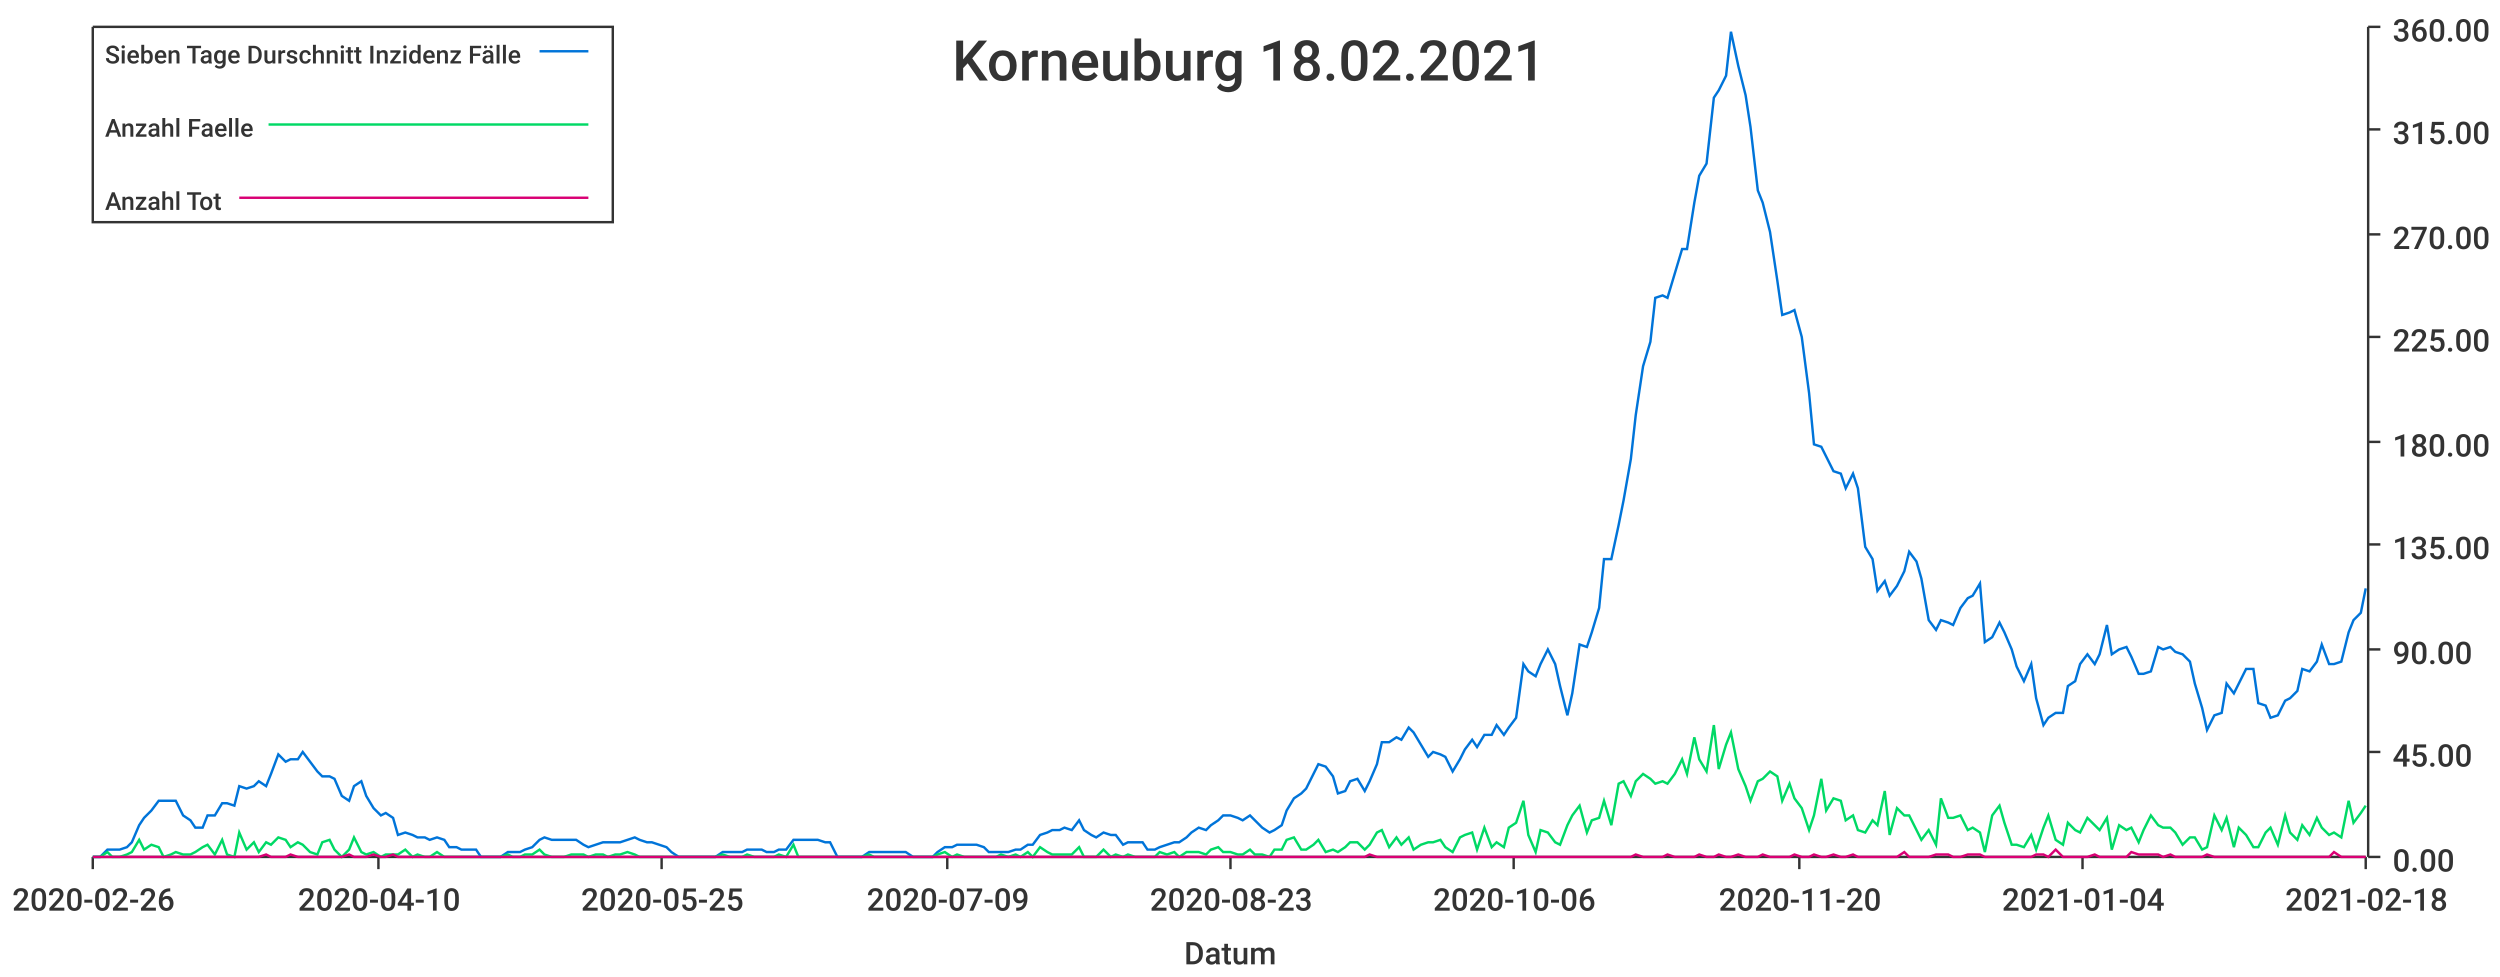
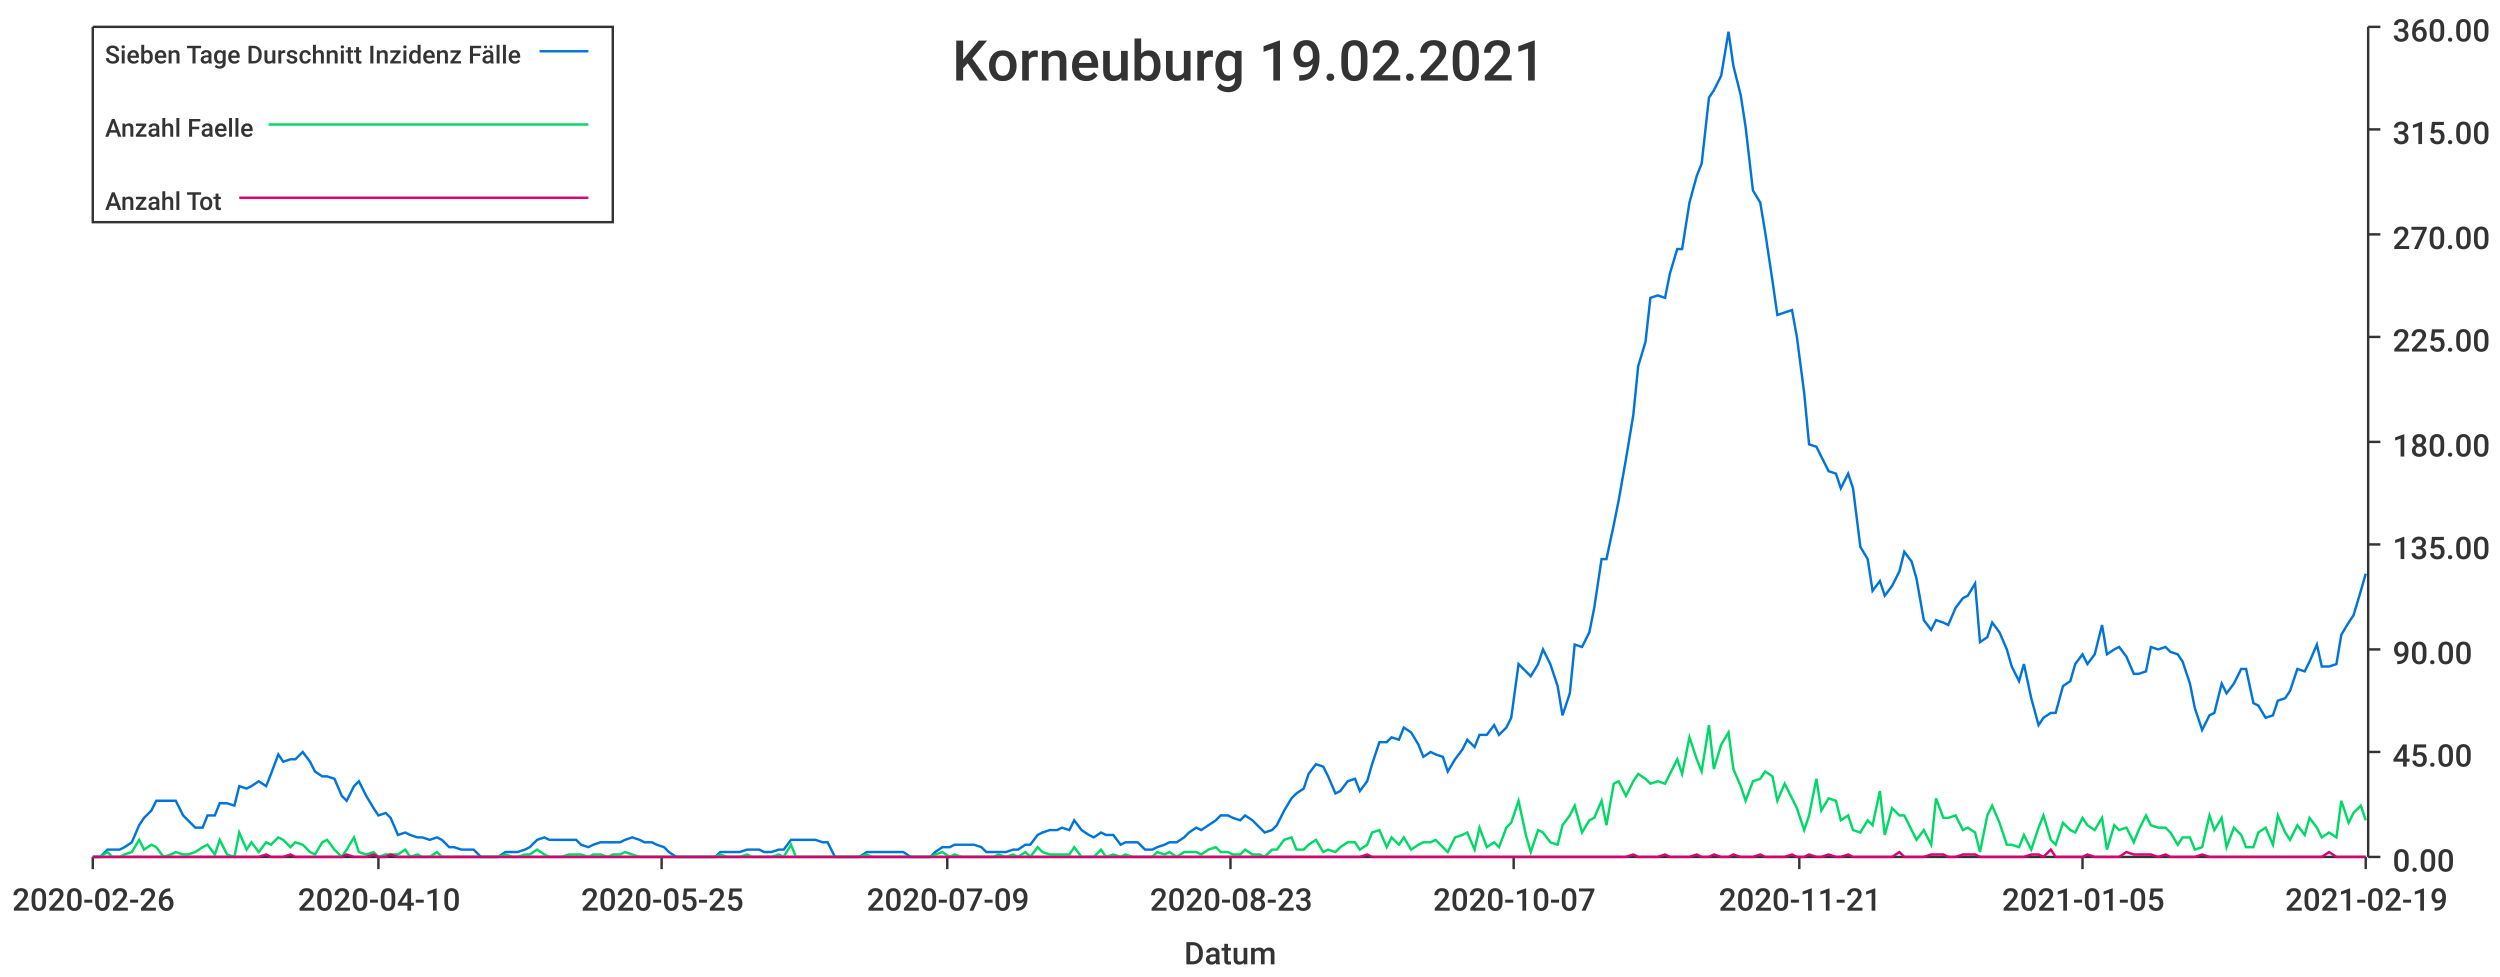
<svg xmlns="http://www.w3.org/2000/svg" width="1024" height="400">\n<path d="M 0 0 L 1024 0 L 1024 400 L 0 400 L 0 0" style="stroke-width:0;stroke:rgba(255,255,255,1.0);fill:rgba(255,255,255,1.0)" />
  <path d="M 38 11 L 969 11 L 969 351 L 38 351 L 38 11" style="stroke-width:0;stroke:rgba(255,255,255,1.0);fill:rgba(255,255,255,1.0)" />
  <path d="M 38 351 L 969 351" style="stroke-width:1;stroke:rgba(51,51,51,1.0);fill:none" />
  <path d="M 38 351 L 38 356" style="stroke-width:1;stroke:rgba(51,51,51,1.0);fill:none" />
  <text x="5" y="373" style="stroke-width:0;stroke:none;fill:rgba(51,51,51,1.0);font-size:12.8px;font-family:'Roboto Medium',sans-serif">2020-02-26</text>
  <path d="M 155 351 L 155 356" style="stroke-width:1;stroke:rgba(51,51,51,1.0);fill:none" />
  <text x="122" y="373" style="stroke-width:0;stroke:none;fill:rgba(51,51,51,1.0);font-size:12.8px;font-family:'Roboto Medium',sans-serif">2020-04-10</text>
  <path d="M 271 351 L 271 356" style="stroke-width:1;stroke:rgba(51,51,51,1.0);fill:none" />
  <text x="238" y="373" style="stroke-width:0;stroke:none;fill:rgba(51,51,51,1.0);font-size:12.8px;font-family:'Roboto Medium',sans-serif">2020-05-25</text>
  <path d="M 388 351 L 388 356" style="stroke-width:1;stroke:rgba(51,51,51,1.0);fill:none" />
  <text x="355" y="373" style="stroke-width:0;stroke:none;fill:rgba(51,51,51,1.0);font-size:12.8px;font-family:'Roboto Medium',sans-serif">2020-07-09</text>
  <path d="M 504 351 L 504 356" style="stroke-width:1;stroke:rgba(51,51,51,1.0);fill:none" />
  <text x="471" y="373" style="stroke-width:0;stroke:none;fill:rgba(51,51,51,1.0);font-size:12.8px;font-family:'Roboto Medium',sans-serif">2020-08-23</text>
  <path d="M 620 351 L 620 356" style="stroke-width:1;stroke:rgba(51,51,51,1.0);fill:none" />
-   <text x="587" y="373" style="stroke-width:0;stroke:none;fill:rgba(51,51,51,1.0);font-size:12.8px;font-family:'Roboto Medium',sans-serif">2020-10-06</text>
+   <text x="587" y="373" style="stroke-width:0;stroke:none;fill:rgba(51,51,51,1.0);font-size:12.8px;font-family:'Roboto Medium',sans-serif">2020-10-07</text>
  <path d="M 737 351 L 737 356" style="stroke-width:1;stroke:rgba(51,51,51,1.0);fill:none" />
-   <text x="704" y="373" style="stroke-width:0;stroke:none;fill:rgba(51,51,51,1.0);font-size:12.8px;font-family:'Roboto Medium',sans-serif">2020-11-20</text>
+   <text x="704" y="373" style="stroke-width:0;stroke:none;fill:rgba(51,51,51,1.0);font-size:12.8px;font-family:'Roboto Medium',sans-serif">2020-11-21</text>
  <path d="M 853 351 L 853 356" style="stroke-width:1;stroke:rgba(51,51,51,1.0);fill:none" />
-   <text x="820" y="373" style="stroke-width:0;stroke:none;fill:rgba(51,51,51,1.0);font-size:12.8px;font-family:'Roboto Medium',sans-serif">2021-01-04</text>
+   <text x="820" y="373" style="stroke-width:0;stroke:none;fill:rgba(51,51,51,1.0);font-size:12.8px;font-family:'Roboto Medium',sans-serif">2021-01-05</text>
  <path d="M 969 351 L 969 356" style="stroke-width:1;stroke:rgba(51,51,51,1.0);fill:none" />
-   <text x="936" y="373" style="stroke-width:0;stroke:none;fill:rgba(51,51,51,1.0);font-size:12.8px;font-family:'Roboto Medium',sans-serif">2021-02-18</text>
+   <text x="936" y="373" style="stroke-width:0;stroke:none;fill:rgba(51,51,51,1.0);font-size:12.8px;font-family:'Roboto Medium',sans-serif">2021-02-19</text>
  <text x="485" y="395" style="stroke-width:0;stroke:none;fill:rgba(51,51,51,1.0);font-size:12.8px;font-family:'Roboto Medium',sans-serif">Datum</text>
  <path d="M 970 351 L 970 11" style="stroke-width:1;stroke:rgba(51,51,51,1.0);fill:none" />
  <path d="M 970 351 L 975 351" style="stroke-width:1;stroke:rgba(51,51,51,1.0);fill:none" />
  <text x="980" y="357" style="stroke-width:0;stroke:none;fill:rgba(51,51,51,1.0);font-size:12.8px;font-family:'Roboto Medium',sans-serif">0.00</text>
  <path d="M 970 308 L 975 308" style="stroke-width:1;stroke:rgba(51,51,51,1.0);fill:none" />
  <text x="980" y="314" style="stroke-width:0;stroke:none;fill:rgba(51,51,51,1.0);font-size:12.8px;font-family:'Roboto Medium',sans-serif">45.00</text>
  <path d="M 970 266 L 975 266" style="stroke-width:1;stroke:rgba(51,51,51,1.0);fill:none" />
  <text x="980" y="272" style="stroke-width:0;stroke:none;fill:rgba(51,51,51,1.0);font-size:12.8px;font-family:'Roboto Medium',sans-serif">90.00</text>
  <path d="M 970 223 L 975 223" style="stroke-width:1;stroke:rgba(51,51,51,1.0);fill:none" />
  <text x="980" y="229" style="stroke-width:0;stroke:none;fill:rgba(51,51,51,1.0);font-size:12.8px;font-family:'Roboto Medium',sans-serif">135.00</text>
  <path d="M 970 181 L 975 181" style="stroke-width:1;stroke:rgba(51,51,51,1.0);fill:none" />
  <text x="980" y="187" style="stroke-width:0;stroke:none;fill:rgba(51,51,51,1.0);font-size:12.8px;font-family:'Roboto Medium',sans-serif">180.00</text>
  <path d="M 970 138 L 975 138" style="stroke-width:1;stroke:rgba(51,51,51,1.0);fill:none" />
  <text x="980" y="144" style="stroke-width:0;stroke:none;fill:rgba(51,51,51,1.0);font-size:12.8px;font-family:'Roboto Medium',sans-serif">225.00</text>
  <path d="M 970 96 L 975 96" style="stroke-width:1;stroke:rgba(51,51,51,1.0);fill:none" />
  <text x="980" y="102" style="stroke-width:0;stroke:none;fill:rgba(51,51,51,1.0);font-size:12.8px;font-family:'Roboto Medium',sans-serif">270.00</text>
  <path d="M 970 53 L 975 53" style="stroke-width:1;stroke:rgba(51,51,51,1.0);fill:none" />
  <text x="980" y="59" style="stroke-width:0;stroke:none;fill:rgba(51,51,51,1.0);font-size:12.8px;font-family:'Roboto Medium',sans-serif">315.00</text>
  <path d="M 970 11 L 975 11" style="stroke-width:1;stroke:rgba(51,51,51,1.0);fill:none" />
  <text x="980" y="17" style="stroke-width:0;stroke:none;fill:rgba(51,51,51,1.0);font-size:12.8px;font-family:'Roboto Medium',sans-serif">360.00</text>
-   <path d="M 38 351 L 41 351 L 44 348 L 46 348 L 49 348 L 52 347 L 54 345 L 57 338 L 59 335 L 62 332 L 65 328 L 67 328 L 70 328 L 72 328 L 75 334 L 78 336 L 80 339 L 83 339 L 85 334 L 88 334 L 91 329 L 93 329 L 96 330 L 98 322 L 101 323 L 104 322 L 106 320 L 109 322 L 111 317 L 114 309 L 117 312 L 119 311 L 122 311 L 124 308 L 127 312 L 130 316 L 132 318 L 135 318 L 137 319 L 140 326 L 143 328 L 145 322 L 148 320 L 150 326 L 153 331 L 156 334 L 158 333 L 161 335 L 163 342 L 166 341 L 169 342 L 171 343 L 174 343 L 176 344 L 179 343 L 182 344 L 184 347 L 187 347 L 189 348 L 192 348 L 195 348 L 197 351 L 200 351 L 202 351 L 205 351 L 208 349 L 210 349 L 213 349 L 215 348 L 218 347 L 221 344 L 223 343 L 226 344 L 228 344 L 231 344 L 234 344 L 236 344 L 239 346 L 241 347 L 244 346 L 247 345 L 249 345 L 252 345 L 254 345 L 257 344 L 260 343 L 262 344 L 265 345 L 267 345 L 270 346 L 273 347 L 275 349 L 278 351 L 280 351 L 283 351 L 286 351 L 288 351 L 291 351 L 293 351 L 296 349 L 299 349 L 301 349 L 304 349 L 306 348 L 309 348 L 312 348 L 314 349 L 317 349 L 319 348 L 322 348 L 325 344 L 327 344 L 330 344 L 332 344 L 335 344 L 338 345 L 340 345 L 343 351 L 345 351 L 348 351 L 351 351 L 353 351 L 356 349 L 358 349 L 361 349 L 364 349 L 366 349 L 369 349 L 371 349 L 374 351 L 377 351 L 379 351 L 382 351 L 384 349 L 387 347 L 390 347 L 392 346 L 395 346 L 397 346 L 400 346 L 403 347 L 405 349 L 408 349 L 410 349 L 413 349 L 416 348 L 418 348 L 421 346 L 423 346 L 426 342 L 429 341 L 431 340 L 434 340 L 436 339 L 439 340 L 442 336 L 444 340 L 447 342 L 449 343 L 452 341 L 455 342 L 457 342 L 460 346 L 462 345 L 465 345 L 468 345 L 470 348 L 473 348 L 475 347 L 478 346 L 481 345 L 483 345 L 486 343 L 488 341 L 491 339 L 494 340 L 496 338 L 499 336 L 501 334 L 504 334 L 507 335 L 509 336 L 512 334 L 514 336 L 517 339 L 520 341 L 522 340 L 525 338 L 527 332 L 530 327 L 533 325 L 535 323 L 538 317 L 540 313 L 543 314 L 546 318 L 548 325 L 551 324 L 553 320 L 556 319 L 559 324 L 561 320 L 564 313 L 566 304 L 569 304 L 572 302 L 574 303 L 577 298 L 579 300 L 582 305 L 585 310 L 587 308 L 590 309 L 592 310 L 595 316 L 598 311 L 600 307 L 603 303 L 605 306 L 608 301 L 611 301 L 613 297 L 616 301 L 618 298 L 621 294 L 624 272 L 626 275 L 629 277 L 631 272 L 634 266 L 637 272 L 639 281 L 642 293 L 644 284 L 647 264 L 650 265 L 652 259 L 655 249 L 657 229 L 660 229 L 663 215 L 665 205 L 668 188 L 670 170 L 673 150 L 676 140 L 678 122 L 681 121 L 683 122 L 686 112 L 689 102 L 691 102 L 694 83 L 696 72 L 699 67 L 702 40 L 704 37 L 707 31 L 709 13 L 712 27 L 715 39 L 717 52 L 720 78 L 722 83 L 725 95 L 728 115 L 730 129 L 733 128 L 735 127 L 738 138 L 741 161 L 743 182 L 746 183 L 748 187 L 751 193 L 754 194 L 756 200 L 759 194 L 761 200 L 764 224 L 767 229 L 769 242 L 772 238 L 774 244 L 777 240 L 780 234 L 782 226 L 785 230 L 787 237 L 790 254 L 793 258 L 795 254 L 798 255 L 800 256 L 803 249 L 806 245 L 808 244 L 811 239 L 813 263 L 816 261 L 819 255 L 821 259 L 824 266 L 826 273 L 829 279 L 832 272 L 834 286 L 837 297 L 839 294 L 842 292 L 845 292 L 847 281 L 850 279 L 852 272 L 855 268 L 858 272 L 860 268 L 863 256 L 865 268 L 868 266 L 871 265 L 873 269 L 876 276 L 878 276 L 881 275 L 884 265 L 886 266 L 889 265 L 891 267 L 894 268 L 897 271 L 899 280 L 902 290 L 904 299 L 907 293 L 910 292 L 912 280 L 915 284 L 917 280 L 920 274 L 923 274 L 925 288 L 928 289 L 930 294 L 933 293 L 936 287 L 938 286 L 941 283 L 943 274 L 946 275 L 949 271 L 951 264 L 954 272 L 956 272 L 959 271 L 962 259 L 964 254 L 967 251 L 969 241" style="stroke-width:1;stroke:rgba(0,116,217,1.0);fill:none" />
-   <path d="M 38 351 L 41 351 L 44 349 L 46 351 L 49 351 L 52 350 L 54 349 L 57 344 L 59 348 L 62 346 L 65 347 L 67 351 L 70 350 L 72 349 L 75 350 L 78 350 L 80 349 L 83 347 L 85 346 L 88 350 L 91 344 L 93 350 L 96 351 L 98 341 L 101 348 L 104 345 L 106 349 L 109 345 L 111 346 L 114 343 L 117 344 L 119 347 L 122 345 L 124 346 L 127 349 L 130 350 L 132 345 L 135 344 L 137 348 L 140 351 L 143 348 L 145 343 L 148 349 L 150 350 L 153 349 L 156 351 L 158 350 L 161 350 L 163 350 L 166 348 L 169 351 L 171 350 L 174 351 L 176 351 L 179 349 L 182 351 L 184 351 L 187 351 L 189 351 L 192 351 L 195 351 L 197 351 L 200 351 L 202 351 L 205 351 L 208 350 L 210 351 L 213 351 L 215 350 L 218 350 L 221 348 L 223 350 L 226 351 L 228 351 L 231 351 L 234 350 L 236 350 L 239 350 L 241 351 L 244 350 L 247 350 L 249 351 L 252 350 L 254 350 L 257 349 L 260 350 L 262 351 L 265 351 L 267 351 L 270 351 L 273 351 L 275 351 L 278 351 L 280 351 L 283 351 L 286 351 L 288 351 L 291 351 L 293 351 L 296 350 L 299 351 L 301 351 L 304 351 L 306 350 L 309 351 L 312 351 L 314 351 L 317 351 L 319 350 L 322 351 L 325 346 L 327 351 L 330 351 L 332 351 L 335 351 L 338 351 L 340 351 L 343 351 L 345 351 L 348 351 L 351 351 L 353 351 L 356 350 L 358 351 L 361 351 L 364 351 L 366 351 L 369 351 L 371 351 L 374 351 L 377 351 L 379 351 L 382 351 L 384 350 L 387 349 L 390 351 L 392 350 L 395 351 L 397 351 L 400 351 L 403 351 L 405 351 L 408 351 L 410 350 L 413 351 L 416 350 L 418 351 L 421 349 L 423 351 L 426 347 L 429 349 L 431 350 L 434 350 L 436 350 L 439 350 L 442 347 L 444 351 L 447 351 L 449 351 L 452 348 L 455 351 L 457 350 L 460 351 L 462 350 L 465 351 L 468 351 L 470 351 L 473 351 L 475 349 L 478 350 L 481 349 L 483 351 L 486 349 L 488 349 L 491 349 L 494 350 L 496 348 L 499 347 L 501 349 L 504 349 L 507 350 L 509 350 L 512 348 L 514 350 L 517 350 L 520 351 L 522 348 L 525 348 L 527 344 L 530 343 L 533 348 L 535 348 L 538 346 L 540 344 L 543 349 L 546 348 L 548 349 L 551 347 L 553 345 L 556 345 L 559 348 L 561 346 L 564 341 L 566 340 L 569 347 L 572 343 L 574 346 L 577 343 L 579 348 L 582 346 L 585 345 L 587 345 L 590 344 L 592 347 L 595 349 L 598 343 L 600 342 L 603 341 L 605 348 L 608 339 L 611 347 L 613 345 L 616 347 L 618 339 L 621 337 L 624 328 L 626 342 L 629 349 L 631 340 L 634 341 L 637 345 L 639 346 L 642 338 L 644 334 L 647 330 L 650 341 L 652 336 L 655 335 L 657 328 L 660 338 L 663 321 L 665 320 L 668 326 L 670 320 L 673 317 L 676 319 L 678 321 L 681 320 L 683 321 L 686 317 L 689 311 L 691 317 L 694 302 L 696 311 L 699 316 L 702 297 L 704 315 L 707 305 L 709 300 L 712 315 L 715 322 L 717 328 L 720 320 L 722 319 L 725 316 L 728 318 L 730 328 L 733 321 L 735 327 L 738 331 L 741 340 L 743 334 L 746 319 L 748 332 L 751 327 L 754 328 L 756 336 L 759 334 L 761 340 L 764 341 L 767 336 L 769 338 L 772 324 L 774 342 L 777 331 L 780 334 L 782 334 L 785 340 L 787 344 L 790 340 L 793 346 L 795 327 L 798 335 L 800 335 L 803 334 L 806 340 L 808 339 L 811 341 L 813 349 L 816 334 L 819 330 L 821 337 L 824 346 L 826 346 L 829 347 L 832 342 L 834 348 L 837 339 L 839 334 L 842 344 L 845 346 L 847 337 L 850 340 L 852 341 L 855 335 L 858 338 L 860 340 L 863 335 L 865 348 L 868 338 L 871 340 L 873 339 L 876 345 L 878 340 L 881 334 L 884 338 L 886 339 L 889 339 L 891 341 L 894 346 L 897 343 L 899 343 L 902 348 L 904 347 L 907 334 L 910 340 L 912 335 L 915 347 L 917 339 L 920 342 L 923 347 L 925 347 L 928 341 L 930 339 L 933 346 L 936 334 L 938 341 L 941 344 L 943 338 L 946 342 L 949 335 L 951 339 L 954 342 L 956 341 L 959 343 L 962 328 L 964 337 L 967 333 L 969 330" style="stroke-width:1;stroke:rgba(0,217,101,1.0);fill:none" />
-   <path d="M 38 351 L 41 351 L 44 351 L 46 351 L 49 351 L 52 351 L 54 351 L 57 351 L 59 351 L 62 351 L 65 351 L 67 351 L 70 351 L 72 351 L 75 351 L 78 351 L 80 351 L 83 351 L 85 351 L 88 351 L 91 351 L 93 351 L 96 351 L 98 351 L 101 351 L 104 351 L 106 351 L 109 350 L 111 351 L 114 351 L 117 351 L 119 350 L 122 351 L 124 351 L 127 351 L 130 351 L 132 351 L 135 351 L 137 351 L 140 351 L 143 350 L 145 351 L 148 351 L 150 351 L 153 350 L 156 351 L 158 351 L 161 350 L 163 351 L 166 351 L 169 351 L 171 351 L 174 351 L 176 351 L 179 351 L 182 351 L 184 351 L 187 351 L 189 351 L 192 351 L 195 351 L 197 351 L 200 351 L 202 351 L 205 351 L 208 351 L 210 351 L 213 351 L 215 351 L 218 351 L 221 351 L 223 351 L 226 351 L 228 351 L 231 351 L 234 351 L 236 351 L 239 351 L 241 351 L 244 351 L 247 351 L 249 351 L 252 351 L 254 351 L 257 351 L 260 351 L 262 351 L 265 351 L 267 351 L 270 351 L 273 351 L 275 351 L 278 351 L 280 351 L 283 351 L 286 351 L 288 351 L 291 351 L 293 351 L 296 351 L 299 351 L 301 351 L 304 351 L 306 351 L 309 351 L 312 351 L 314 351 L 317 351 L 319 351 L 322 351 L 325 351 L 327 351 L 330 351 L 332 351 L 335 351 L 338 351 L 340 351 L 343 351 L 345 351 L 348 351 L 351 351 L 353 351 L 356 351 L 358 351 L 361 351 L 364 351 L 366 351 L 369 351 L 371 351 L 374 351 L 377 351 L 379 351 L 382 351 L 384 351 L 387 351 L 390 351 L 392 351 L 395 351 L 397 351 L 400 351 L 403 351 L 405 351 L 408 351 L 410 351 L 413 351 L 416 351 L 418 351 L 421 351 L 423 351 L 426 351 L 429 351 L 431 351 L 434 351 L 436 351 L 439 351 L 442 351 L 444 351 L 447 351 L 449 351 L 452 351 L 455 351 L 457 351 L 460 351 L 462 351 L 465 351 L 468 351 L 470 351 L 473 351 L 475 351 L 478 351 L 481 351 L 483 351 L 486 351 L 488 351 L 491 351 L 494 351 L 496 351 L 499 351 L 501 351 L 504 351 L 507 351 L 509 351 L 512 351 L 514 351 L 517 351 L 520 351 L 522 351 L 525 351 L 527 351 L 530 351 L 533 351 L 535 351 L 538 351 L 540 351 L 543 351 L 546 351 L 548 351 L 551 351 L 553 351 L 556 351 L 559 351 L 561 350 L 564 351 L 566 351 L 569 351 L 572 351 L 574 351 L 577 351 L 579 351 L 582 351 L 585 351 L 587 351 L 590 351 L 592 351 L 595 351 L 598 351 L 600 351 L 603 351 L 605 351 L 608 351 L 611 351 L 613 351 L 616 351 L 618 351 L 621 351 L 624 351 L 626 351 L 629 351 L 631 351 L 634 351 L 637 351 L 639 351 L 642 351 L 644 351 L 647 351 L 650 351 L 652 351 L 655 351 L 657 351 L 660 351 L 663 351 L 665 351 L 668 351 L 670 350 L 673 351 L 676 351 L 678 351 L 681 351 L 683 350 L 686 351 L 689 351 L 691 351 L 694 351 L 696 350 L 699 351 L 702 351 L 704 350 L 707 351 L 709 351 L 712 350 L 715 351 L 717 351 L 720 351 L 722 350 L 725 351 L 728 351 L 730 351 L 733 351 L 735 350 L 738 351 L 741 351 L 743 350 L 746 351 L 748 351 L 751 350 L 754 351 L 756 351 L 759 350 L 761 351 L 764 351 L 767 351 L 769 351 L 772 351 L 774 351 L 777 351 L 780 349 L 782 351 L 785 351 L 787 351 L 790 351 L 793 350 L 795 350 L 798 350 L 800 351 L 803 351 L 806 350 L 808 350 L 811 350 L 813 351 L 816 351 L 819 351 L 821 351 L 824 351 L 826 351 L 829 351 L 832 351 L 834 350 L 837 350 L 839 351 L 842 348 L 845 351 L 847 351 L 850 351 L 852 351 L 855 351 L 858 350 L 860 351 L 863 351 L 865 351 L 868 351 L 871 351 L 873 349 L 876 350 L 878 350 L 881 350 L 884 350 L 886 351 L 889 350 L 891 351 L 894 351 L 897 351 L 899 351 L 902 351 L 904 350 L 907 351 L 910 351 L 912 351 L 915 351 L 917 351 L 920 351 L 923 351 L 925 351 L 928 351 L 930 351 L 933 351 L 936 351 L 938 351 L 941 351 L 943 351 L 946 351 L 949 351 L 951 351 L 954 351 L 956 349 L 959 351 L 962 351 L 964 351 L 967 351 L 969 351" style="stroke-width:1;stroke:rgba(217,0,116,1.0);fill:none" />
-   <text x="390" y="33" style="stroke-width:0;stroke:none;fill:rgba(51,51,51,1.0);font-size:23.0px;font-family:'Roboto Medium',sans-serif">Korneuburg 18.02.2021</text>
+   <path d="M 38 351 L 41 351 L 44 348 L 46 348 L 49 348 L 51 347 L 54 345 L 57 338 L 59 335 L 62 332 L 64 328 L 67 328 L 70 328 L 72 328 L 75 334 L 77 336 L 80 339 L 83 339 L 85 334 L 88 334 L 90 329 L 93 329 L 96 330 L 98 322 L 101 323 L 103 322 L 106 320 L 109 322 L 111 317 L 114 309 L 116 312 L 119 311 L 121 311 L 124 308 L 127 312 L 129 316 L 132 318 L 134 318 L 137 319 L 140 326 L 142 328 L 145 322 L 147 320 L 150 326 L 153 331 L 155 334 L 158 333 L 160 335 L 163 342 L 166 341 L 168 342 L 171 343 L 173 343 L 176 344 L 179 343 L 181 344 L 184 347 L 186 347 L 189 348 L 192 348 L 194 348 L 197 351 L 199 351 L 202 351 L 204 351 L 207 349 L 210 349 L 212 349 L 215 348 L 217 347 L 220 344 L 223 343 L 225 344 L 228 344 L 230 344 L 233 344 L 236 344 L 238 346 L 241 347 L 243 346 L 246 345 L 249 345 L 251 345 L 254 345 L 256 344 L 259 343 L 262 344 L 264 345 L 267 345 L 269 346 L 272 347 L 274 349 L 277 351 L 280 351 L 282 351 L 285 351 L 287 351 L 290 351 L 293 351 L 295 349 L 298 349 L 300 349 L 303 349 L 306 348 L 308 348 L 311 348 L 313 349 L 316 349 L 319 348 L 321 348 L 324 344 L 326 344 L 329 344 L 332 344 L 334 344 L 337 345 L 339 345 L 342 351 L 345 351 L 347 351 L 350 351 L 352 351 L 355 349 L 357 349 L 360 349 L 363 349 L 365 349 L 368 349 L 370 349 L 373 351 L 376 351 L 378 351 L 381 351 L 383 349 L 386 347 L 389 347 L 391 346 L 394 346 L 396 346 L 399 346 L 402 347 L 404 349 L 407 349 L 409 349 L 412 349 L 415 348 L 417 348 L 420 346 L 422 346 L 425 342 L 427 341 L 430 340 L 433 340 L 435 339 L 438 340 L 440 336 L 443 340 L 446 342 L 448 343 L 451 341 L 453 342 L 456 342 L 459 346 L 461 345 L 464 345 L 466 345 L 469 348 L 472 348 L 474 347 L 477 346 L 479 345 L 482 345 L 485 343 L 487 341 L 490 339 L 492 340 L 495 338 L 498 336 L 500 334 L 503 334 L 505 335 L 508 336 L 510 334 L 513 336 L 516 339 L 518 341 L 521 340 L 523 338 L 526 332 L 529 327 L 531 325 L 534 323 L 536 317 L 539 313 L 542 314 L 544 318 L 547 325 L 549 324 L 552 320 L 555 319 L 557 324 L 560 320 L 562 313 L 565 304 L 568 304 L 570 302 L 573 303 L 575 298 L 578 300 L 581 305 L 583 310 L 586 308 L 588 309 L 591 310 L 593 316 L 596 311 L 599 307 L 601 303 L 604 306 L 606 301 L 609 301 L 612 297 L 614 301 L 617 298 L 619 294 L 622 272 L 625 275 L 627 277 L 630 272 L 632 266 L 635 272 L 638 281 L 640 293 L 643 284 L 645 264 L 648 265 L 651 259 L 653 249 L 656 229 L 658 229 L 661 215 L 663 205 L 666 188 L 669 170 L 671 150 L 674 140 L 676 122 L 679 121 L 682 122 L 684 112 L 687 102 L 689 102 L 692 83 L 695 72 L 697 67 L 700 40 L 702 37 L 705 31 L 708 13 L 710 27 L 713 39 L 715 52 L 718 78 L 721 83 L 723 95 L 726 115 L 728 129 L 731 128 L 734 127 L 736 138 L 739 161 L 741 182 L 744 183 L 746 187 L 749 193 L 752 194 L 754 200 L 757 194 L 759 200 L 762 224 L 765 229 L 767 242 L 770 238 L 772 244 L 775 240 L 778 234 L 780 226 L 783 230 L 785 237 L 788 254 L 791 258 L 793 254 L 796 255 L 798 256 L 801 249 L 804 245 L 806 244 L 809 239 L 811 263 L 814 261 L 816 255 L 819 259 L 822 266 L 824 273 L 827 279 L 829 272 L 832 286 L 835 297 L 837 294 L 840 292 L 842 292 L 845 281 L 848 279 L 850 272 L 853 268 L 855 272 L 858 268 L 861 256 L 863 268 L 866 266 L 868 265 L 871 269 L 874 276 L 876 276 L 879 275 L 881 265 L 884 266 L 887 265 L 889 267 L 892 268 L 894 271 L 897 280 L 899 290 L 902 299 L 905 293 L 907 292 L 910 280 L 912 284 L 915 280 L 918 274 L 920 274 L 923 288 L 925 289 L 928 294 L 931 293 L 933 287 L 936 286 L 938 283 L 941 274 L 944 275 L 946 271 L 949 264 L 951 273 L 954 273 L 957 272 L 959 260 L 962 255 L 964 252 L 967 242 L 969 235" style="stroke-width:1;stroke:rgba(0,116,217,1.0);fill:none" />
+   <path d="M 38 351 L 41 351 L 44 349 L 46 351 L 49 351 L 51 350 L 54 349 L 57 344 L 59 348 L 62 346 L 64 347 L 67 351 L 70 350 L 72 349 L 75 350 L 77 350 L 80 349 L 83 347 L 85 346 L 88 350 L 90 344 L 93 350 L 96 351 L 98 341 L 101 348 L 103 345 L 106 349 L 109 345 L 111 346 L 114 343 L 116 344 L 119 347 L 121 345 L 124 346 L 127 349 L 129 350 L 132 345 L 134 344 L 137 348 L 140 351 L 142 348 L 145 343 L 147 349 L 150 350 L 153 349 L 155 351 L 158 350 L 160 350 L 163 350 L 166 348 L 168 351 L 171 350 L 173 351 L 176 351 L 179 349 L 181 351 L 184 351 L 186 351 L 189 351 L 192 351 L 194 351 L 197 351 L 199 351 L 202 351 L 204 351 L 207 350 L 210 351 L 212 351 L 215 350 L 217 350 L 220 348 L 223 350 L 225 351 L 228 351 L 230 351 L 233 350 L 236 350 L 238 350 L 241 351 L 243 350 L 246 350 L 249 351 L 251 350 L 254 350 L 256 349 L 259 350 L 262 351 L 264 351 L 267 351 L 269 351 L 272 351 L 274 351 L 277 351 L 280 351 L 282 351 L 285 351 L 287 351 L 290 351 L 293 351 L 295 350 L 298 351 L 300 351 L 303 351 L 306 350 L 308 351 L 311 351 L 313 351 L 316 351 L 319 350 L 321 351 L 324 346 L 326 351 L 329 351 L 332 351 L 334 351 L 337 351 L 339 351 L 342 351 L 345 351 L 347 351 L 350 351 L 352 351 L 355 350 L 357 351 L 360 351 L 363 351 L 365 351 L 368 351 L 370 351 L 373 351 L 376 351 L 378 351 L 381 351 L 383 350 L 386 349 L 389 351 L 391 350 L 394 351 L 396 351 L 399 351 L 402 351 L 404 351 L 407 351 L 409 350 L 412 351 L 415 350 L 417 351 L 420 349 L 422 351 L 425 347 L 427 349 L 430 350 L 433 350 L 435 350 L 438 350 L 440 347 L 443 351 L 446 351 L 448 351 L 451 348 L 453 351 L 456 350 L 459 351 L 461 350 L 464 351 L 466 351 L 469 351 L 472 351 L 474 349 L 477 350 L 479 349 L 482 351 L 485 349 L 487 349 L 490 349 L 492 350 L 495 348 L 498 347 L 500 349 L 503 349 L 505 350 L 508 350 L 510 348 L 513 350 L 516 350 L 518 351 L 521 348 L 523 348 L 526 344 L 529 343 L 531 348 L 534 348 L 536 346 L 539 344 L 542 349 L 544 348 L 547 349 L 549 347 L 552 345 L 555 345 L 557 348 L 560 346 L 562 341 L 565 340 L 568 347 L 570 343 L 573 346 L 575 343 L 578 348 L 581 346 L 583 345 L 586 345 L 588 344 L 591 347 L 593 349 L 596 343 L 599 342 L 601 341 L 604 348 L 606 339 L 609 347 L 612 345 L 614 347 L 617 339 L 619 337 L 622 328 L 625 342 L 627 349 L 630 340 L 632 341 L 635 345 L 638 346 L 640 338 L 643 334 L 645 330 L 648 341 L 651 336 L 653 335 L 656 328 L 658 338 L 661 321 L 663 320 L 666 326 L 669 320 L 671 317 L 674 319 L 676 321 L 679 320 L 682 321 L 684 317 L 687 311 L 689 317 L 692 302 L 695 311 L 697 316 L 700 297 L 702 315 L 705 305 L 708 300 L 710 315 L 713 322 L 715 328 L 718 320 L 721 319 L 723 316 L 726 318 L 728 328 L 731 321 L 734 327 L 736 331 L 739 340 L 741 334 L 744 319 L 746 332 L 749 327 L 752 328 L 754 336 L 757 334 L 759 340 L 762 341 L 765 336 L 767 338 L 770 324 L 772 342 L 775 331 L 778 334 L 780 334 L 783 340 L 785 344 L 788 340 L 791 346 L 793 327 L 796 335 L 798 335 L 801 334 L 804 340 L 806 339 L 809 341 L 811 349 L 814 334 L 816 330 L 819 337 L 822 346 L 824 346 L 827 347 L 829 342 L 832 348 L 835 339 L 837 334 L 840 344 L 842 346 L 845 337 L 848 340 L 850 341 L 853 335 L 855 338 L 858 340 L 861 335 L 863 348 L 866 338 L 868 340 L 871 339 L 874 345 L 876 340 L 879 334 L 881 338 L 884 339 L 887 339 L 889 341 L 892 346 L 894 343 L 897 343 L 899 348 L 902 347 L 905 334 L 907 340 L 910 335 L 912 347 L 915 339 L 918 342 L 920 347 L 923 347 L 925 341 L 928 339 L 931 346 L 933 334 L 936 341 L 938 344 L 941 338 L 944 342 L 946 335 L 949 339 L 951 343 L 954 341 L 957 343 L 959 328 L 962 337 L 964 333 L 967 330 L 969 336" style="stroke-width:1;stroke:rgba(0,217,101,1.0);fill:none" />
+   <path d="M 38 351 L 41 351 L 44 351 L 46 351 L 49 351 L 51 351 L 54 351 L 57 351 L 59 351 L 62 351 L 64 351 L 67 351 L 70 351 L 72 351 L 75 351 L 77 351 L 80 351 L 83 351 L 85 351 L 88 351 L 90 351 L 93 351 L 96 351 L 98 351 L 101 351 L 103 351 L 106 351 L 109 350 L 111 351 L 114 351 L 116 351 L 119 350 L 121 351 L 124 351 L 127 351 L 129 351 L 132 351 L 134 351 L 137 351 L 140 351 L 142 350 L 145 351 L 147 351 L 150 351 L 153 350 L 155 351 L 158 351 L 160 350 L 163 351 L 166 351 L 168 351 L 171 351 L 173 351 L 176 351 L 179 351 L 181 351 L 184 351 L 186 351 L 189 351 L 192 351 L 194 351 L 197 351 L 199 351 L 202 351 L 204 351 L 207 351 L 210 351 L 212 351 L 215 351 L 217 351 L 220 351 L 223 351 L 225 351 L 228 351 L 230 351 L 233 351 L 236 351 L 238 351 L 241 351 L 243 351 L 246 351 L 249 351 L 251 351 L 254 351 L 256 351 L 259 351 L 262 351 L 264 351 L 267 351 L 269 351 L 272 351 L 274 351 L 277 351 L 280 351 L 282 351 L 285 351 L 287 351 L 290 351 L 293 351 L 295 351 L 298 351 L 300 351 L 303 351 L 306 351 L 308 351 L 311 351 L 313 351 L 316 351 L 319 351 L 321 351 L 324 351 L 326 351 L 329 351 L 332 351 L 334 351 L 337 351 L 339 351 L 342 351 L 345 351 L 347 351 L 350 351 L 352 351 L 355 351 L 357 351 L 360 351 L 363 351 L 365 351 L 368 351 L 370 351 L 373 351 L 376 351 L 378 351 L 381 351 L 383 351 L 386 351 L 389 351 L 391 351 L 394 351 L 396 351 L 399 351 L 402 351 L 404 351 L 407 351 L 409 351 L 412 351 L 415 351 L 417 351 L 420 351 L 422 351 L 425 351 L 427 351 L 430 351 L 433 351 L 435 351 L 438 351 L 440 351 L 443 351 L 446 351 L 448 351 L 451 351 L 453 351 L 456 351 L 459 351 L 461 351 L 464 351 L 466 351 L 469 351 L 472 351 L 474 351 L 477 351 L 479 351 L 482 351 L 485 351 L 487 351 L 490 351 L 492 351 L 495 351 L 498 351 L 500 351 L 503 351 L 505 351 L 508 351 L 510 351 L 513 351 L 516 351 L 518 351 L 521 351 L 523 351 L 526 351 L 529 351 L 531 351 L 534 351 L 536 351 L 539 351 L 542 351 L 544 351 L 547 351 L 549 351 L 552 351 L 555 351 L 557 351 L 560 350 L 562 351 L 565 351 L 568 351 L 570 351 L 573 351 L 575 351 L 578 351 L 581 351 L 583 351 L 586 351 L 588 351 L 591 351 L 593 351 L 596 351 L 599 351 L 601 351 L 604 351 L 606 351 L 609 351 L 612 351 L 614 351 L 617 351 L 619 351 L 622 351 L 625 351 L 627 351 L 630 351 L 632 351 L 635 351 L 638 351 L 640 351 L 643 351 L 645 351 L 648 351 L 651 351 L 653 351 L 656 351 L 658 351 L 661 351 L 663 351 L 666 351 L 669 350 L 671 351 L 674 351 L 676 351 L 679 351 L 682 350 L 684 351 L 687 351 L 689 351 L 692 351 L 695 350 L 697 351 L 700 351 L 702 350 L 705 351 L 708 351 L 710 350 L 713 351 L 715 351 L 718 351 L 721 350 L 723 351 L 726 351 L 728 351 L 731 351 L 734 350 L 736 351 L 739 351 L 741 350 L 744 351 L 746 351 L 749 350 L 752 351 L 754 351 L 757 350 L 759 351 L 762 351 L 765 351 L 767 351 L 770 351 L 772 351 L 775 351 L 778 349 L 780 351 L 783 351 L 785 351 L 788 351 L 791 350 L 793 350 L 796 350 L 798 351 L 801 351 L 804 350 L 806 350 L 809 350 L 811 351 L 814 351 L 816 351 L 819 351 L 822 351 L 824 351 L 827 351 L 829 351 L 832 350 L 835 350 L 837 351 L 840 348 L 842 351 L 845 351 L 848 351 L 850 351 L 853 351 L 855 350 L 858 351 L 861 351 L 863 351 L 866 351 L 868 351 L 871 349 L 874 350 L 876 350 L 879 350 L 881 350 L 884 351 L 887 350 L 889 351 L 892 351 L 894 351 L 897 351 L 899 351 L 902 350 L 905 351 L 907 351 L 910 351 L 912 351 L 915 351 L 918 351 L 920 351 L 923 351 L 925 351 L 928 351 L 931 351 L 933 351 L 936 351 L 938 351 L 941 351 L 944 351 L 946 351 L 949 351 L 951 351 L 954 349 L 957 351 L 959 351 L 962 351 L 964 351 L 967 351 L 969 351" style="stroke-width:1;stroke:rgba(217,0,116,1.0);fill:none" />
+   <text x="390" y="33" style="stroke-width:0;stroke:none;fill:rgba(51,51,51,1.0);font-size:23.0px;font-family:'Roboto Medium',sans-serif">Korneuburg 19.02.2021</text>
  <path d="M 38 11 L 251 11 L 251 91 L 38 91 L 38 11" style="stroke-width:1;stroke:rgba(51,51,51,1.0);fill:rgba(255,255,255,1.0)" />
  <text x="43" y="26" style="stroke-width:0;stroke:none;fill:rgba(51,51,51,1.0);font-size:10.2px;font-family:'Roboto Medium',sans-serif">Sieben Tage Durschnitt Inzidenz Fälle</text>
  <path d="M 221 21 L 241 21" style="stroke-width:1;stroke:rgba(0,116,217,1.0);fill:none" />
  <text x="43" y="56" style="stroke-width:0;stroke:none;fill:rgba(51,51,51,1.0);font-size:10.2px;font-family:'Roboto Medium',sans-serif">Anzahl Faelle</text>
  <path d="M 110 51 L 241 51" style="stroke-width:1;stroke:rgba(0,217,101,1.0);fill:none" />
  <text x="43" y="86" style="stroke-width:0;stroke:none;fill:rgba(51,51,51,1.0);font-size:10.2px;font-family:'Roboto Medium',sans-serif">Anzahl Tot</text>
  <path d="M 98 81 L 241 81" style="stroke-width:1;stroke:rgba(217,0,116,1.0);fill:none" />
</svg>
